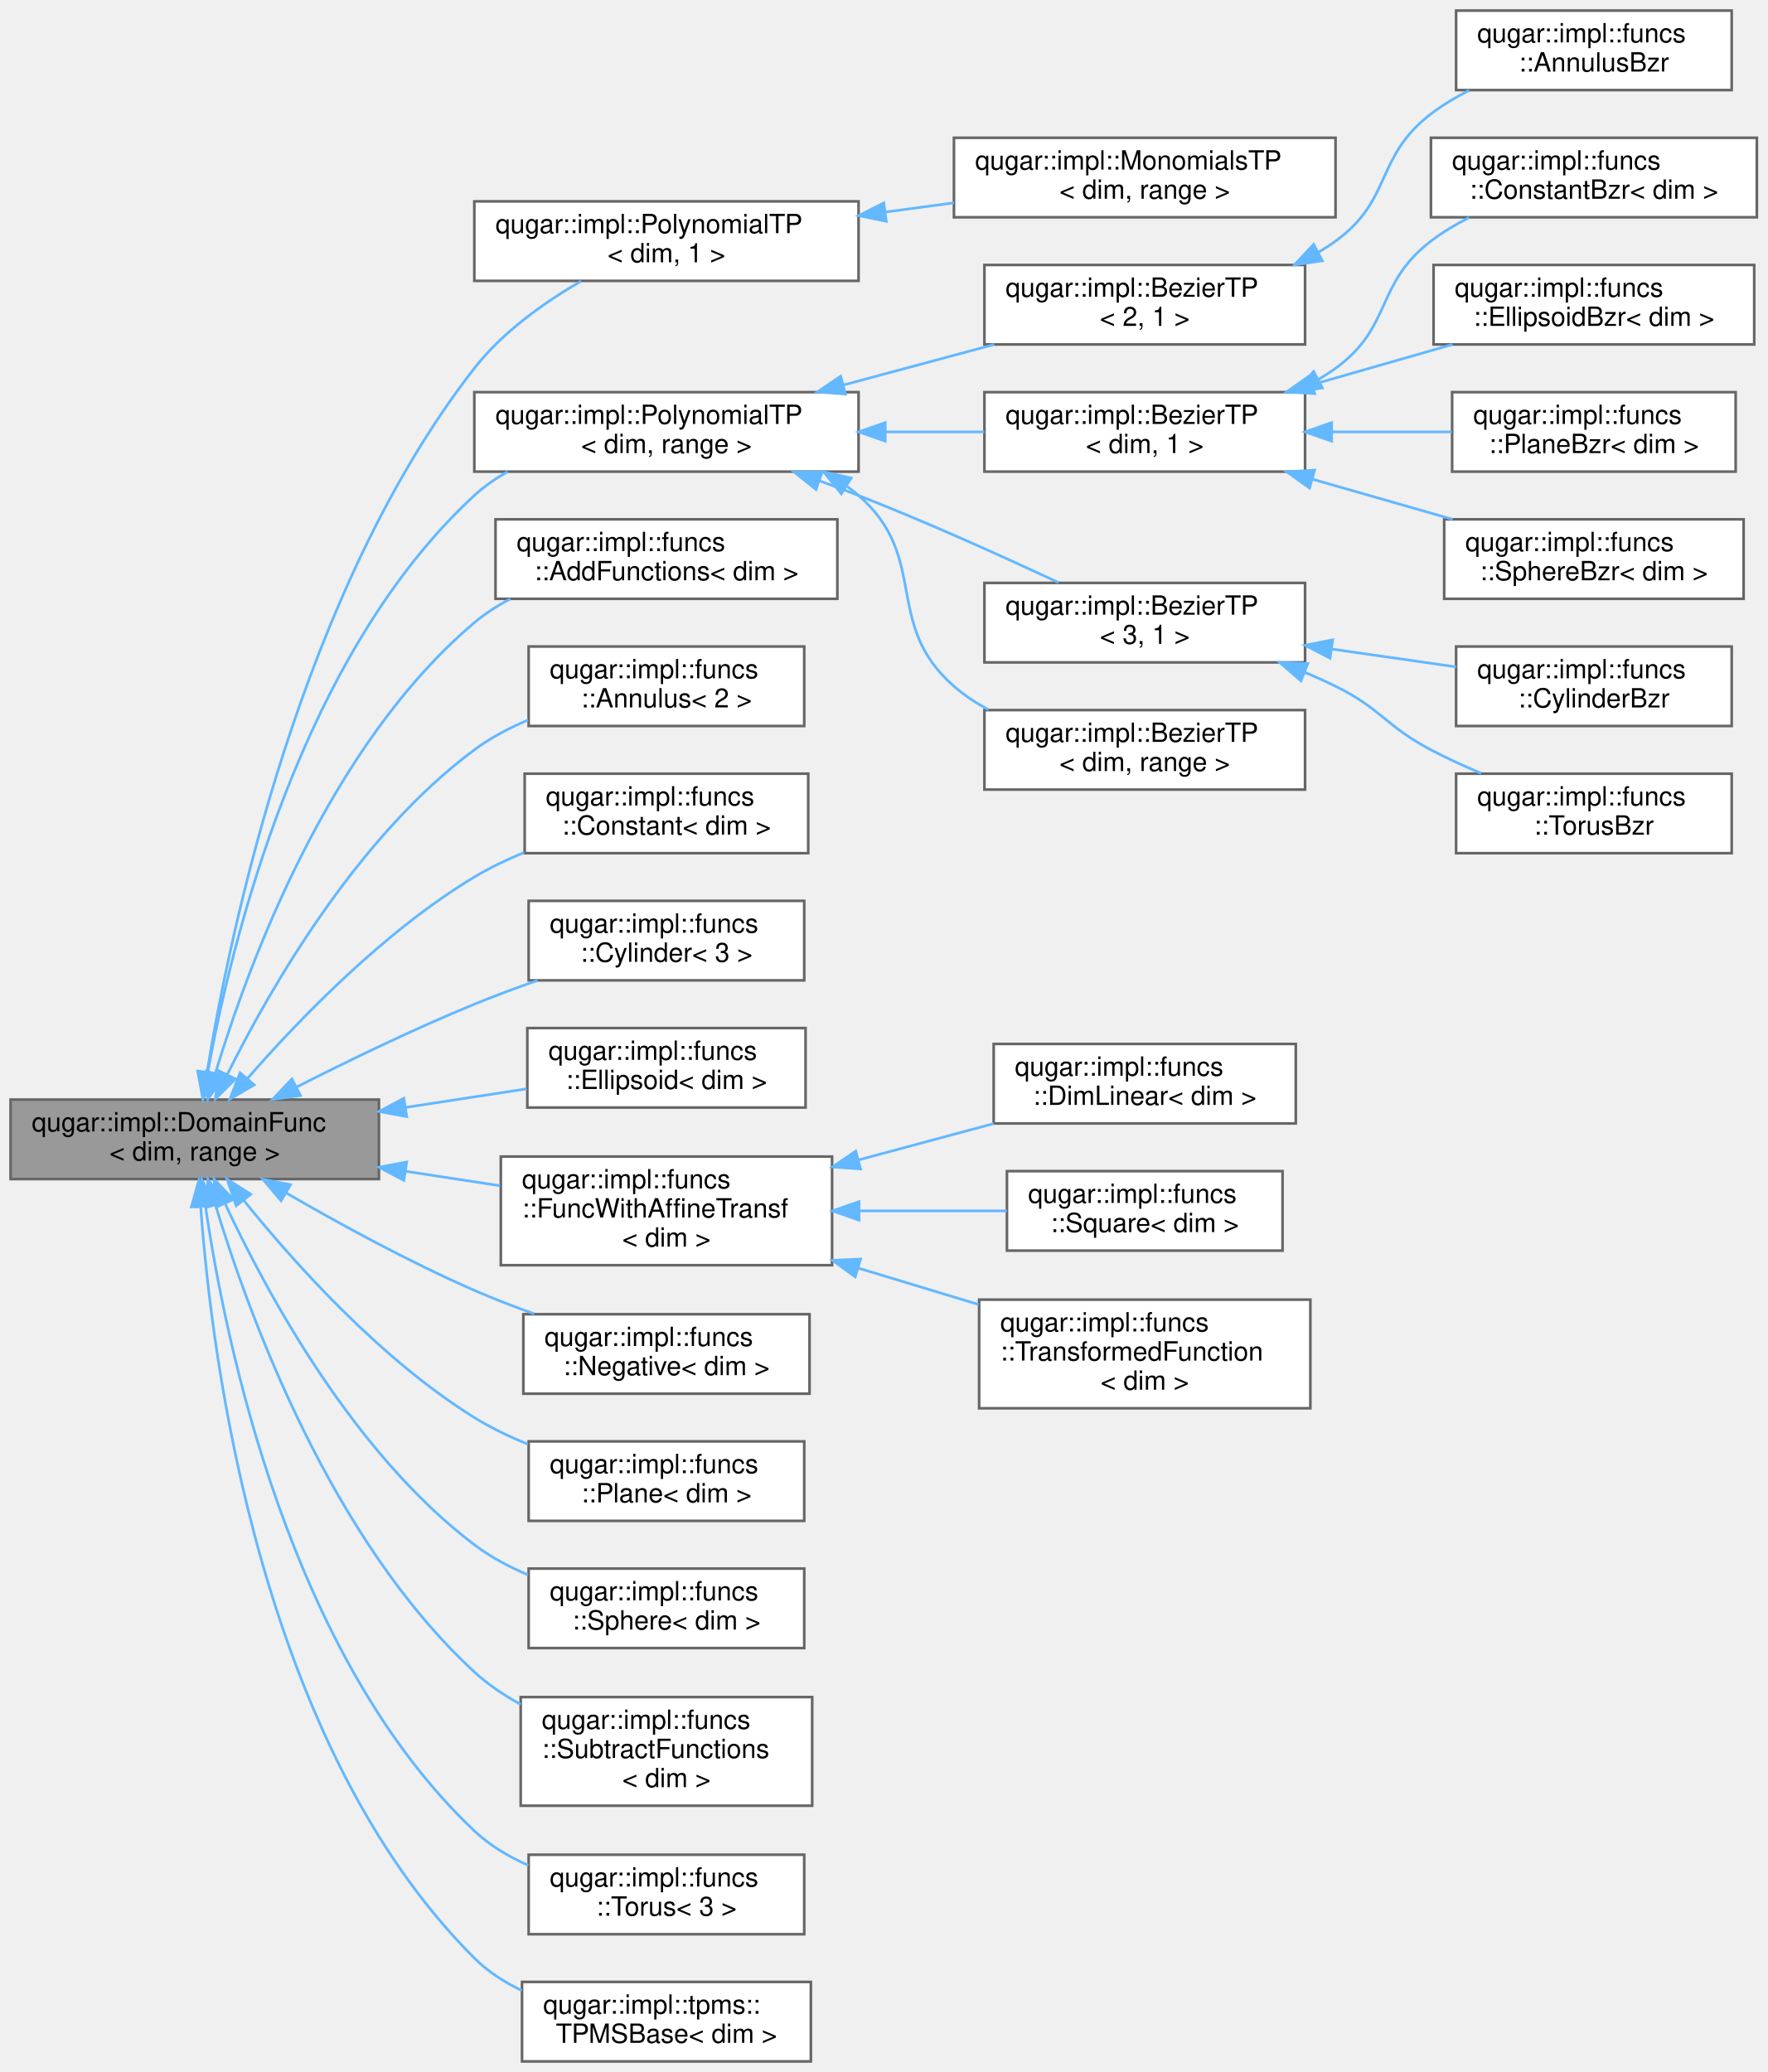
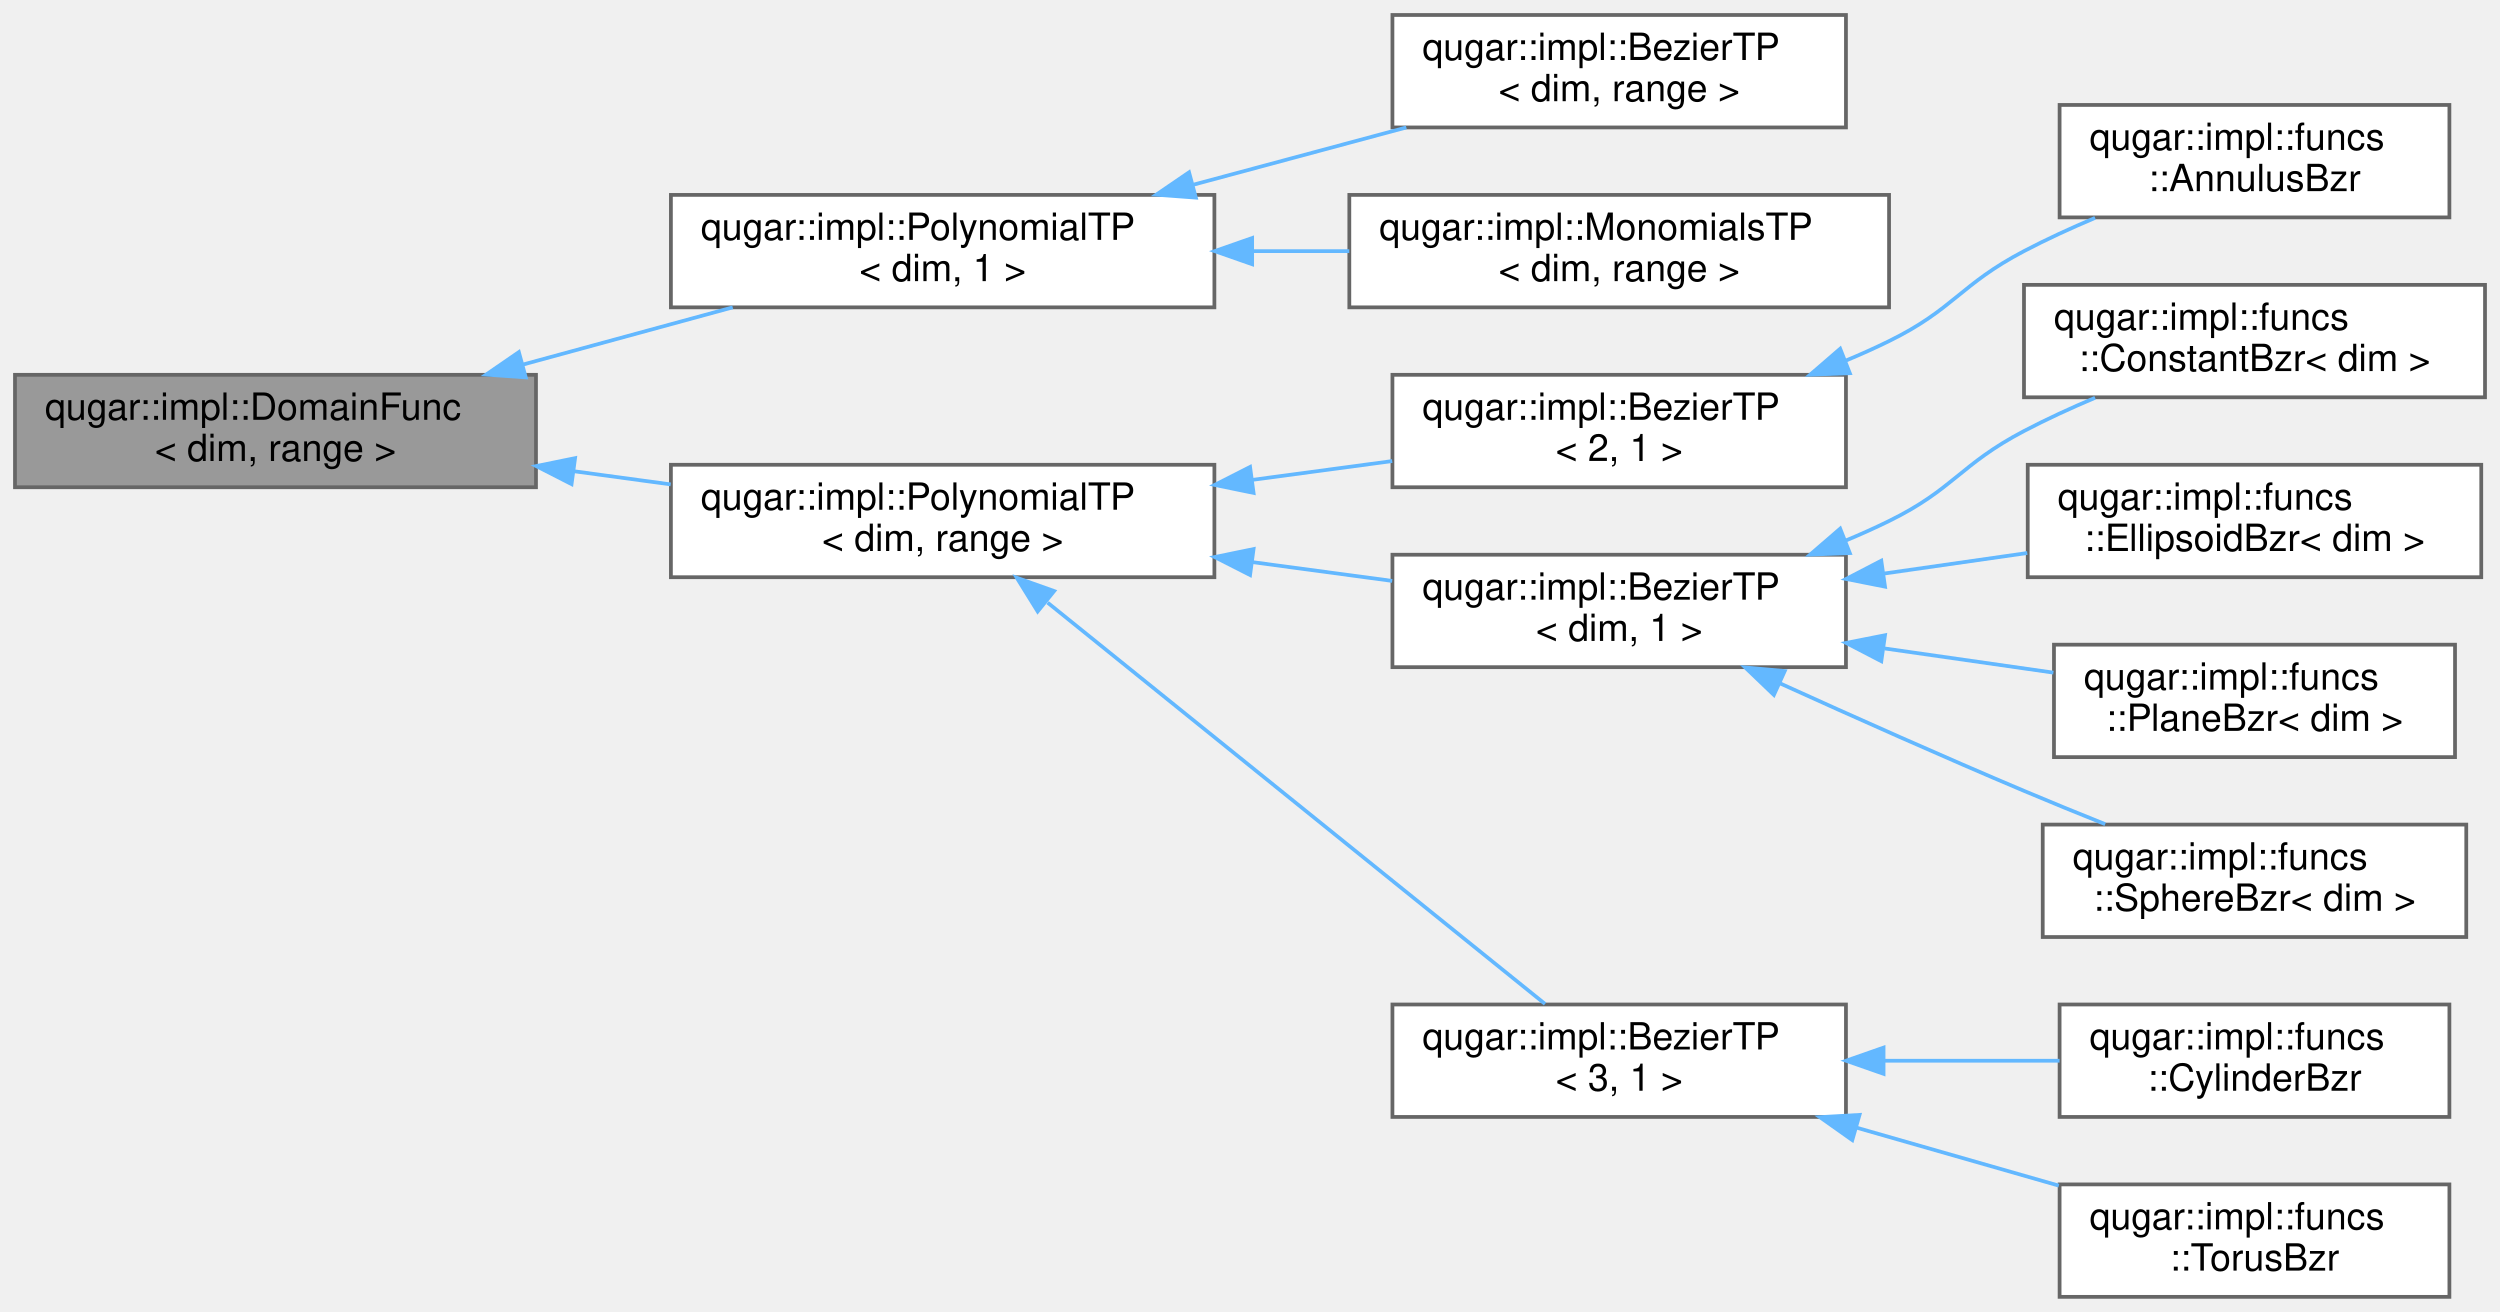
- <svg xmlns="http://www.w3.org/2000/svg" xmlns:xlink="http://www.w3.org/1999/xlink" width="667pt" height="782pt" viewBox="0.00 0.00 667.00 782.00">
-   <g id="graph0" class="graph" transform="scale(1 1) rotate(0) translate(4 778)">
+ <svg xmlns="http://www.w3.org/2000/svg" xmlns:xlink="http://www.w3.org/1999/xlink" width="667pt" height="350pt" viewBox="0.00 0.00 667.00 350.00">
+   <g id="graph0" class="graph" transform="scale(1 1) rotate(0) translate(4 346)">
    <g id="Node000001" class="node">
      <g id="a_Node000001">
        <a xlink:title="Domain functions.">
-           <polygon fill="#999999" stroke="#666666" points="139,-363 0,-363 0,-333 139,-333 139,-363" />
-           <text text-anchor="start" x="8" y="-351" font-family="Helvetica,sans-Serif" font-size="10.00">qugar::impl::DomainFunc</text>
-           <text text-anchor="middle" x="69.5" y="-340" font-family="Helvetica,sans-Serif" font-size="10.00">&lt; dim, range &gt;</text>
+           <polygon fill="#999999" stroke="#666666" points="139,-246 0,-246 0,-216 139,-216 139,-246" />
+           <text text-anchor="start" x="8" y="-234" font-family="Helvetica,sans-Serif" font-size="10.00">qugar::impl::DomainFunc</text>
+           <text text-anchor="middle" x="69.5" y="-223" font-family="Helvetica,sans-Serif" font-size="10.00">&lt; dim, range &gt;</text>
        </a>
      </g>
    </g>
    <g id="Node000002" class="node">
      <g id="a_Node000002">
        <a xlink:href="../../d2/d05/classqugar_1_1impl_1_1PolynomialTP.html" target="_top" xlink:title=" ">
-           <polygon fill="white" stroke="#666666" points="320,-702 175,-702 175,-672 320,-672 320,-702" />
-           <text text-anchor="start" x="183" y="-690" font-family="Helvetica,sans-Serif" font-size="10.00">qugar::impl::PolynomialTP</text>
-           <text text-anchor="middle" x="247.5" y="-679" font-family="Helvetica,sans-Serif" font-size="10.00">&lt; dim, 1 &gt;</text>
+           <polygon fill="white" stroke="#666666" points="320,-294 175,-294 175,-264 320,-264 320,-294" />
+           <text text-anchor="start" x="183" y="-282" font-family="Helvetica,sans-Serif" font-size="10.00">qugar::impl::PolynomialTP</text>
+           <text text-anchor="middle" x="247.5" y="-271" font-family="Helvetica,sans-Serif" font-size="10.00">&lt; dim, 1 &gt;</text>
        </a>
      </g>
    </g>
    <g id="edge1_Node000001_Node000002" class="edge">
      <g id="a_edge1_Node000001_Node000002">
        <a xlink:title=" ">
-           <path fill="none" stroke="#63b8ff" d="M74.12,-373.24C82.91,-427.11 109.7,-555.23 175,-639 185.66,-652.68 201.34,-663.82 215.3,-671.91" />
-           <polygon fill="#63b8ff" stroke="#63b8ff" points="77.55,-372.54 72.55,-363.21 70.63,-373.63 77.55,-372.54" />
+           <path fill="none" stroke="#63b8ff" d="M135.47,-248.72C153.88,-253.74 173.73,-259.15 191.49,-264" />
+           <polygon fill="#63b8ff" stroke="#63b8ff" points="136.27,-245.31 125.7,-246.06 134.43,-252.06 136.27,-245.31" />
+         </a>
+       </g>
+     </g>
+     <g id="Node000005" class="node">
+       <g id="a_Node000005">
+         <a xlink:href="../../d2/d05/classqugar_1_1impl_1_1PolynomialTP.html" target="_top" xlink:title="Base class for tensor-product polynomial functions.">
+           <polygon fill="white" stroke="#666666" points="320,-222 175,-222 175,-192 320,-192 320,-222" />
+           <text text-anchor="start" x="183" y="-210" font-family="Helvetica,sans-Serif" font-size="10.00">qugar::impl::PolynomialTP</text>
+           <text text-anchor="middle" x="247.5" y="-199" font-family="Helvetica,sans-Serif" font-size="10.00">&lt; dim, range &gt;</text>
+         </a>
+       </g>
+     </g>
+     <g id="edge4_Node000001_Node000005" class="edge">
+       <g id="a_edge4_Node000001_Node000005">
+         <a xlink:title=" ">
+           <path fill="none" stroke="#63b8ff" d="M149.08,-220.28C157.69,-219.11 166.42,-217.92 174.94,-216.76" />
+           <polygon fill="#63b8ff" stroke="#63b8ff" points="148.49,-216.83 139.05,-221.65 149.43,-223.77 148.49,-216.83" />
+         </a>
+       </g>
+     </g>
+     <g id="Node000003" class="node">
+       <g id="a_Node000003">
+         <a xlink:href="../../de/dca/classqugar_1_1impl_1_1BezierTP.html" target="_top" xlink:title="dim-dimensional tensor-product Bezier polynomial function.">
+           <polygon fill="white" stroke="#666666" points="488.5,-342 367.5,-342 367.5,-312 488.5,-312 488.5,-342" />
+           <text text-anchor="start" x="375.5" y="-330" font-family="Helvetica,sans-Serif" font-size="10.00">qugar::impl::BezierTP</text>
+           <text text-anchor="middle" x="428" y="-319" font-family="Helvetica,sans-Serif" font-size="10.00">&lt; dim, range &gt;</text>
+         </a>
+       </g>
+     </g>
+     <g id="edge2_Node000002_Node000003" class="edge">
+       <g id="a_edge2_Node000002_Node000003">
+         <a xlink:title=" ">
+           <path fill="none" stroke="#63b8ff" d="M314.39,-296.72C333.06,-301.74 353.2,-307.15 371.21,-312" />
+           <polygon fill="#63b8ff" stroke="#63b8ff" points="315.05,-293.27 304.49,-294.06 313.24,-300.03 315.05,-293.27" />
        </a>
      </g>
    </g>
    <g id="Node000004" class="node">
      <g id="a_Node000004">
-         <a xlink:href="../../d2/d05/classqugar_1_1impl_1_1PolynomialTP.html" target="_top" xlink:title="Base class for tensor-product polynomial functions.">
-           <polygon fill="white" stroke="#666666" points="320,-630 175,-630 175,-600 320,-600 320,-630" />
-           <text text-anchor="start" x="183" y="-618" font-family="Helvetica,sans-Serif" font-size="10.00">qugar::impl::PolynomialTP</text>
-           <text text-anchor="middle" x="247.5" y="-607" font-family="Helvetica,sans-Serif" font-size="10.00">&lt; dim, range &gt;</text>
-         </a>
-       </g>
-     </g>
-     <g id="edge3_Node000001_Node000004" class="edge">
-       <g id="a_edge3_Node000001_Node000004">
-         <a xlink:title=" ">
-           <path fill="none" stroke="#63b8ff" d="M74.41,-373.36C83.29,-422.4 109.52,-530.7 175,-591 178.76,-594.46 183.03,-597.42 187.57,-599.96" />
-           <polygon fill="#63b8ff" stroke="#63b8ff" points="77.82,-372.56 72.68,-363.29 70.92,-373.74 77.82,-372.56" />
-         </a>
-       </g>
-     </g>
-     <g id="Node000016" class="node">
-       <g id="a_Node000016">
-         <a xlink:href="../../d3/deb/classqugar_1_1impl_1_1funcs_1_1AddFunctions.html" target="_top" xlink:title="This function adds two functions together.">
-           <polygon fill="white" stroke="#666666" points="312,-582 183,-582 183,-552 312,-552 312,-582" />
-           <text text-anchor="start" x="191" y="-570" font-family="Helvetica,sans-Serif" font-size="10.00">qugar::impl::funcs</text>
-           <text text-anchor="middle" x="247.5" y="-559" font-family="Helvetica,sans-Serif" font-size="10.00">::AddFunctions&lt; dim &gt;</text>
-         </a>
-       </g>
-     </g>
-     <g id="edge15_Node000001_Node000016" class="edge">
-       <g id="a_edge15_Node000001_Node000016">
-         <a xlink:title=" ">
-           <path fill="none" stroke="#63b8ff" d="M77.27,-372.93C89.74,-414.19 120.2,-496.72 175,-543 179.1,-546.46 183.72,-549.43 188.59,-551.98" />
-           <polygon fill="#63b8ff" stroke="#63b8ff" points="80.58,-371.77 74.42,-363.14 73.86,-373.72 80.58,-371.77" />
-         </a>
-       </g>
-     </g>
-     <g id="Node000017" class="node">
-       <g id="a_Node000017">
-         <a xlink:href="../../da/dd6/classqugar_1_1impl_1_1funcs_1_1Annulus.html" target="_top" xlink:title="2D annulus function. The function is defined by the annulus center and outer and inner radii....">
-           <polygon fill="white" stroke="#666666" points="299.5,-534 195.5,-534 195.5,-504 299.5,-504 299.5,-534" />
-           <text text-anchor="start" x="203.5" y="-522" font-family="Helvetica,sans-Serif" font-size="10.00">qugar::impl::funcs</text>
-           <text text-anchor="middle" x="247.5" y="-511" font-family="Helvetica,sans-Serif" font-size="10.00">::Annulus&lt; 2 &gt;</text>
-         </a>
-       </g>
-     </g>
-     <g id="edge16_Node000001_Node000017" class="edge">
-       <g id="a_edge16_Node000001_Node000017">
-         <a xlink:title=" ">
-           <path fill="none" stroke="#63b8ff" d="M81.82,-372.58C98.02,-405.12 130.79,-462.2 175,-495 181.1,-499.53 188.1,-503.23 195.29,-506.26" />
-           <polygon fill="#63b8ff" stroke="#63b8ff" points="84.85,-370.79 77.33,-363.32 78.55,-373.85 84.85,-370.79" />
-         </a>
-       </g>
-     </g>
-     <g id="Node000018" class="node">
-       <g id="a_Node000018">
-         <a xlink:href="../../d7/d02/classqugar_1_1impl_1_1funcs_1_1Constant.html" target="_top" xlink:title="Dimension independent constant function.">
-           <polygon fill="white" stroke="#666666" points="301,-486 194,-486 194,-456 301,-456 301,-486" />
-           <text text-anchor="start" x="202" y="-474" font-family="Helvetica,sans-Serif" font-size="10.00">qugar::impl::funcs</text>
-           <text text-anchor="middle" x="247.5" y="-463" font-family="Helvetica,sans-Serif" font-size="10.00">::Constant&lt; dim &gt;</text>
-         </a>
-       </g>
-     </g>
-     <g id="edge17_Node000001_Node000018" class="edge">
-       <g id="a_edge17_Node000001_Node000018">
-         <a xlink:title=" ">
-           <path fill="none" stroke="#63b8ff" d="M89.32,-370.88C108.71,-393.12 140.85,-426.48 175,-447 180.84,-450.51 187.25,-453.58 193.77,-456.25" />
-           <polygon fill="#63b8ff" stroke="#63b8ff" points="91.93,-368.55 82.77,-363.23 86.61,-373.1 91.93,-368.55" />
-         </a>
-       </g>
-     </g>
-     <g id="Node000019" class="node">
-       <g id="a_Node000019">
-         <a xlink:href="../../d6/dcd/classqugar_1_1impl_1_1funcs_1_1Cylinder.html" target="_top" xlink:title="Infinite cylinder.">
-           <polygon fill="white" stroke="#666666" points="299.5,-438 195.5,-438 195.5,-408 299.5,-408 299.5,-438" />
-           <text text-anchor="start" x="203.5" y="-426" font-family="Helvetica,sans-Serif" font-size="10.00">qugar::impl::funcs</text>
-           <text text-anchor="middle" x="247.5" y="-415" font-family="Helvetica,sans-Serif" font-size="10.00">::Cylinder&lt; 3 &gt;</text>
-         </a>
-       </g>
-     </g>
-     <g id="edge18_Node000001_Node000019" class="edge">
-       <g id="a_edge18_Node000001_Node000019">
-         <a xlink:title=" ">
-           <path fill="none" stroke="#63b8ff" d="M107.82,-367.68C127.52,-377.69 152.26,-389.68 175,-399 182.63,-402.13 190.84,-405.17 198.87,-407.98" />
-           <polygon fill="#63b8ff" stroke="#63b8ff" points="109.37,-364.54 98.87,-363.09 106.17,-370.77 109.37,-364.54" />
-         </a>
-       </g>
-     </g>
-     <g id="Node000020" class="node">
-       <g id="a_Node000020">
-         <a xlink:href="../../d7/d1f/classqugar_1_1impl_1_1funcs_1_1Ellipsoid.html" target="_top" xlink:title="Dimension independent ellipsoidal function. The function is defined by the ellipsoid's semi-axes and ...">
-           <polygon fill="white" stroke="#666666" points="300,-390 195,-390 195,-360 300,-360 300,-390" />
-           <text text-anchor="start" x="203" y="-378" font-family="Helvetica,sans-Serif" font-size="10.00">qugar::impl::funcs</text>
-           <text text-anchor="middle" x="247.5" y="-367" font-family="Helvetica,sans-Serif" font-size="10.00">::Ellipsoid&lt; dim &gt;</text>
-         </a>
-       </g>
-     </g>
-     <g id="edge19_Node000001_Node000020" class="edge">
-       <g id="a_edge19_Node000001_Node000020">
-         <a xlink:title=" ">
-           <path fill="none" stroke="#63b8ff" d="M149.14,-360.06C164.6,-362.44 180.46,-364.87 194.76,-367.06" />
-           <polygon fill="#63b8ff" stroke="#63b8ff" points="149.47,-356.57 139.05,-358.52 148.4,-363.49 149.47,-356.57" />
-         </a>
-       </g>
-     </g>
-     <g id="Node000021" class="node">
-       <g id="a_Node000021">
-         <a xlink:href="../../d0/de9/classqugar_1_1impl_1_1funcs_1_1FuncWithAffineTransf.html" target="_top" xlink:title="Function containing an affine transformation.">
-           <polygon fill="white" stroke="#666666" points="310,-341.5 185,-341.5 185,-300.5 310,-300.5 310,-341.5" />
-           <text text-anchor="start" x="193" y="-329.5" font-family="Helvetica,sans-Serif" font-size="10.00">qugar::impl::funcs</text>
-           <text text-anchor="start" x="193" y="-318.5" font-family="Helvetica,sans-Serif" font-size="10.00">::FuncWithAffineTransf</text>
-           <text text-anchor="middle" x="247.5" y="-307.5" font-family="Helvetica,sans-Serif" font-size="10.00">&lt; dim &gt;</text>
-         </a>
-       </g>
-     </g>
-     <g id="edge20_Node000001_Node000021" class="edge">
-       <g id="a_edge20_Node000001_Node000021">
-         <a xlink:title=" ">
-           <path fill="none" stroke="#63b8ff" d="M149.03,-335.95C160.99,-334.12 173.2,-332.25 184.74,-330.48" />
-           <polygon fill="#63b8ff" stroke="#63b8ff" points="148.4,-332.51 139.05,-337.48 149.47,-339.43 148.4,-332.51" />
-         </a>
-       </g>
-     </g>
-     <g id="Node000025" class="node">
-       <g id="a_Node000025">
-         <a xlink:href="../../d2/d90/classqugar_1_1impl_1_1funcs_1_1Negative.html" target="_top" xlink:title="This function computes the negative of a given function.">
-           <polygon fill="white" stroke="#666666" points="301.5,-282 193.5,-282 193.5,-252 301.5,-252 301.5,-282" />
-           <text text-anchor="start" x="201.5" y="-270" font-family="Helvetica,sans-Serif" font-size="10.00">qugar::impl::funcs</text>
-           <text text-anchor="middle" x="247.5" y="-259" font-family="Helvetica,sans-Serif" font-size="10.00">::Negative&lt; dim &gt;</text>
-         </a>
-       </g>
-     </g>
-     <g id="edge24_Node000001_Node000025" class="edge">
-       <g id="a_edge24_Node000001_Node000025">
-         <a xlink:title=" ">
-           <path fill="none" stroke="#63b8ff" d="M104,-327.77C124.14,-316.1 150.53,-301.68 175,-291 182.2,-287.86 189.95,-284.87 197.6,-282.14" />
-           <polygon fill="#63b8ff" stroke="#63b8ff" points="102.08,-324.83 95.22,-332.91 105.62,-330.88 102.08,-324.83" />
-         </a>
-       </g>
-     </g>
-     <g id="Node000026" class="node">
-       <g id="a_Node000026">
-         <a xlink:href="../../d2/d3b/classqugar_1_1impl_1_1funcs_1_1Plane.html" target="_top" xlink:title="Plane function.">
-           <polygon fill="white" stroke="#666666" points="299.5,-234 195.5,-234 195.5,-204 299.5,-204 299.5,-234" />
-           <text text-anchor="start" x="203.5" y="-222" font-family="Helvetica,sans-Serif" font-size="10.00">qugar::impl::funcs</text>
-           <text text-anchor="middle" x="247.5" y="-211" font-family="Helvetica,sans-Serif" font-size="10.00">::Plane&lt; dim &gt;</text>
-         </a>
-       </g>
-     </g>
-     <g id="edge25_Node000001_Node000026" class="edge">
-       <g id="a_edge25_Node000001_Node000026">
-         <a xlink:title=" ">
-           <path fill="none" stroke="#63b8ff" d="M88.07,-324.86C107.12,-301.23 139.59,-265 175,-243 181.23,-239.13 188.15,-235.81 195.17,-232.97" />
-           <polygon fill="#63b8ff" stroke="#63b8ff" points="85.14,-322.93 81.68,-332.94 90.63,-327.27 85.14,-322.93" />
-         </a>
-       </g>
-     </g>
-     <g id="Node000027" class="node">
-       <g id="a_Node000027">
-         <a xlink:href="../../d1/def/classqugar_1_1impl_1_1funcs_1_1Sphere.html" target="_top" xlink:title="Dimension independent spherical function. The function is defined by its center and radius....">
-           <polygon fill="white" stroke="#666666" points="299.5,-186 195.5,-186 195.5,-156 299.5,-156 299.5,-186" />
-           <text text-anchor="start" x="203.5" y="-174" font-family="Helvetica,sans-Serif" font-size="10.00">qugar::impl::funcs</text>
-           <text text-anchor="middle" x="247.5" y="-163" font-family="Helvetica,sans-Serif" font-size="10.00">::Sphere&lt; dim &gt;</text>
-         </a>
-       </g>
-     </g>
-     <g id="edge26_Node000001_Node000027" class="edge">
-       <g id="a_edge26_Node000001_Node000027">
-         <a xlink:title=" ">
-           <path fill="none" stroke="#63b8ff" d="M81.07,-323.45C96.79,-289.77 129.44,-229.47 175,-195 181.06,-190.42 188.04,-186.68 195.22,-183.64" />
-           <polygon fill="#63b8ff" stroke="#63b8ff" points="77.69,-322.44 76.74,-332.99 84.06,-325.33 77.69,-322.44" />
-         </a>
-       </g>
-     </g>
-     <g id="Node000028" class="node">
-       <g id="a_Node000028">
-         <a xlink:href="../../dc/dde/classqugar_1_1impl_1_1funcs_1_1SubtractFunctions.html" target="_top" xlink:title="This function subtracts two functions.">
-           <polygon fill="white" stroke="#666666" points="302.5,-137.5 192.5,-137.5 192.5,-96.5 302.5,-96.5 302.5,-137.5" />
-           <text text-anchor="start" x="200.5" y="-125.5" font-family="Helvetica,sans-Serif" font-size="10.00">qugar::impl::funcs</text>
-           <text text-anchor="start" x="200.5" y="-114.5" font-family="Helvetica,sans-Serif" font-size="10.00">::SubtractFunctions</text>
-           <text text-anchor="middle" x="247.5" y="-103.5" font-family="Helvetica,sans-Serif" font-size="10.00">&lt; dim &gt;</text>
-         </a>
-       </g>
-     </g>
-     <g id="edge27_Node000001_Node000028" class="edge">
-       <g id="a_edge27_Node000001_Node000028">
-         <a xlink:title=" ">
-           <path fill="none" stroke="#63b8ff" d="M77.27,-323.33C89.88,-281.65 120.73,-196.99 175,-147 180.15,-142.26 186.16,-138.2 192.46,-134.76" />
-           <polygon fill="#63b8ff" stroke="#63b8ff" points="73.9,-322.37 74.45,-332.95 80.62,-324.33 73.9,-322.37" />
-         </a>
-       </g>
-     </g>
-     <g id="Node000029" class="node">
-       <g id="a_Node000029">
-         <a xlink:href="../../db/d99/classqugar_1_1impl_1_1funcs_1_1Torus.html" target="_top" xlink:title="3D torus function. The function is defined by the torus center, axis, and major and inner radii....">
-           <polygon fill="white" stroke="#666666" points="299.5,-78 195.5,-78 195.5,-48 299.5,-48 299.5,-78" />
-           <text text-anchor="start" x="203.5" y="-66" font-family="Helvetica,sans-Serif" font-size="10.00">qugar::impl::funcs</text>
-           <text text-anchor="middle" x="247.5" y="-55" font-family="Helvetica,sans-Serif" font-size="10.00">::Torus&lt; 3 &gt;</text>
-         </a>
-       </g>
-     </g>
-     <g id="edge28_Node000001_Node000029" class="edge">
-       <g id="a_edge28_Node000001_Node000029">
-         <a xlink:title=" ">
-           <path fill="none" stroke="#63b8ff" d="M73.51,-322.95C81.02,-271.42 105.27,-152.87 175,-87 180.81,-81.52 187.91,-77.28 195.35,-74.01" />
-           <polygon fill="#63b8ff" stroke="#63b8ff" points="70.04,-322.5 72.15,-332.88 76.97,-323.45 70.04,-322.5" />
-         </a>
-       </g>
-     </g>
-     <g id="Node000030" class="node">
-       <g id="a_Node000030">
-         <a xlink:href="../../dc/df7/classqugar_1_1impl_1_1tpms_1_1TPMSBase.html" target="_top" xlink:title=" ">
-           <polygon fill="white" stroke="#666666" points="302,-30 193,-30 193,0 302,0 302,-30" />
-           <text text-anchor="start" x="201" y="-18" font-family="Helvetica,sans-Serif" font-size="10.00">qugar::impl::tpms::</text>
-           <text text-anchor="middle" x="247.5" y="-7" font-family="Helvetica,sans-Serif" font-size="10.00">TPMSBase&lt; dim &gt;</text>
-         </a>
-       </g>
-     </g>
-     <g id="edge29_Node000001_Node000030" class="edge">
-       <g id="a_edge29_Node000001_Node000030">
-         <a xlink:title=" ">
-           <path fill="none" stroke="#63b8ff" d="M71.74,-322.51C75.95,-264.1 94.4,-119.41 175,-39 180.1,-33.91 186.31,-29.9 192.91,-26.75" />
-           <polygon fill="#63b8ff" stroke="#63b8ff" points="68.23,-322.49 71.09,-332.69 75.22,-322.93 68.23,-322.49" />
-         </a>
-       </g>
-     </g>
-     <g id="Node000003" class="node">
-       <g id="a_Node000003">
        <a xlink:href="../../d2/d87/classqugar_1_1impl_1_1MonomialsTP.html" target="_top" xlink:title="dim-dimensional tensor-product monomials function.">
-           <polygon fill="white" stroke="#666666" points="500,-726 356,-726 356,-696 500,-696 500,-726" />
-           <text text-anchor="start" x="364" y="-714" font-family="Helvetica,sans-Serif" font-size="10.00">qugar::impl::MonomialsTP</text>
-           <text text-anchor="middle" x="428" y="-703" font-family="Helvetica,sans-Serif" font-size="10.00">&lt; dim, range &gt;</text>
-         </a>
-       </g>
-     </g>
-     <g id="edge2_Node000002_Node000003" class="edge">
-       <g id="a_edge2_Node000002_Node000003">
-         <a xlink:title=" ">
-           <path fill="none" stroke="#63b8ff" d="M330.14,-697.98C338.77,-699.14 347.5,-700.31 355.99,-701.45" />
-           <polygon fill="#63b8ff" stroke="#63b8ff" points="330.45,-694.49 320.07,-696.62 329.52,-701.42 330.45,-694.49" />
-         </a>
-       </g>
-     </g>
-     <g id="Node000005" class="node">
-       <g id="a_Node000005">
+           <polygon fill="white" stroke="#666666" points="500,-294 356,-294 356,-264 500,-264 500,-294" />
+           <text text-anchor="start" x="364" y="-282" font-family="Helvetica,sans-Serif" font-size="10.00">qugar::impl::MonomialsTP</text>
+           <text text-anchor="middle" x="428" y="-271" font-family="Helvetica,sans-Serif" font-size="10.00">&lt; dim, range &gt;</text>
+         </a>
+       </g>
+     </g>
+     <g id="edge3_Node000002_Node000004" class="edge">
+       <g id="a_edge3_Node000002_Node000004">
+         <a xlink:title=" ">
+           <path fill="none" stroke="#63b8ff" d="M330.14,-279C338.77,-279 347.5,-279 355.99,-279" />
+           <polygon fill="#63b8ff" stroke="#63b8ff" points="330.07,-275.5 320.07,-279 330.07,-282.5 330.07,-275.5" />
+         </a>
+       </g>
+     </g>
+     <g id="Node000006" class="node">
+       <g id="a_Node000006">
        <a xlink:href="../../de/dca/classqugar_1_1impl_1_1BezierTP.html" target="_top" xlink:title=" ">
-           <polygon fill="white" stroke="#666666" points="488.5,-678 367.5,-678 367.5,-648 488.5,-648 488.5,-678" />
-           <text text-anchor="start" x="375.5" y="-666" font-family="Helvetica,sans-Serif" font-size="10.00">qugar::impl::BezierTP</text>
-           <text text-anchor="middle" x="428" y="-655" font-family="Helvetica,sans-Serif" font-size="10.00">&lt; 2, 1 &gt;</text>
-         </a>
-       </g>
-     </g>
-     <g id="edge4_Node000004_Node000005" class="edge">
-       <g id="a_edge4_Node000004_Node000005">
-         <a xlink:title=" ">
-           <path fill="none" stroke="#63b8ff" d="M314.39,-632.72C333.06,-637.74 353.2,-643.15 371.21,-648" />
-           <polygon fill="#63b8ff" stroke="#63b8ff" points="315.05,-629.27 304.49,-630.06 313.24,-636.03 315.05,-629.27" />
+           <polygon fill="white" stroke="#666666" points="488.5,-246 367.5,-246 367.5,-216 488.5,-216 488.5,-246" />
+           <text text-anchor="start" x="375.5" y="-234" font-family="Helvetica,sans-Serif" font-size="10.00">qugar::impl::BezierTP</text>
+           <text text-anchor="middle" x="428" y="-223" font-family="Helvetica,sans-Serif" font-size="10.00">&lt; 2, 1 &gt;</text>
+         </a>
+       </g>
+     </g>
+     <g id="edge5_Node000005_Node000006" class="edge">
+       <g id="a_edge5_Node000005_Node000006">
+         <a xlink:title=" ">
+           <path fill="none" stroke="#63b8ff" d="M330.1,-217.97C342.68,-219.66 355.46,-221.38 367.44,-222.99" />
+           <polygon fill="#63b8ff" stroke="#63b8ff" points="330.45,-214.49 320.07,-216.62 329.52,-221.42 330.45,-214.49" />
+         </a>
+       </g>
+     </g>
+     <g id="Node000008" class="node">
+       <g id="a_Node000008">
+         <a xlink:href="../../de/dca/classqugar_1_1impl_1_1BezierTP.html" target="_top" xlink:title=" ">
+           <polygon fill="white" stroke="#666666" points="488.5,-198 367.5,-198 367.5,-168 488.5,-168 488.5,-198" />
+           <text text-anchor="start" x="375.5" y="-186" font-family="Helvetica,sans-Serif" font-size="10.00">qugar::impl::BezierTP</text>
+           <text text-anchor="middle" x="428" y="-175" font-family="Helvetica,sans-Serif" font-size="10.00">&lt; dim, 1 &gt;</text>
+         </a>
+       </g>
+     </g>
+     <g id="edge7_Node000005_Node000008" class="edge">
+       <g id="a_edge7_Node000005_Node000008">
+         <a xlink:title=" ">
+           <path fill="none" stroke="#63b8ff" d="M330.1,-196.03C342.68,-194.34 355.46,-192.62 367.44,-191.01" />
+           <polygon fill="#63b8ff" stroke="#63b8ff" points="329.52,-192.58 320.07,-197.38 330.45,-199.51 329.52,-192.58" />
+         </a>
+       </g>
+     </g>
+     <g id="Node000013" class="node">
+       <g id="a_Node000013">
+         <a xlink:href="../../de/dca/classqugar_1_1impl_1_1BezierTP.html" target="_top" xlink:title=" ">
+           <polygon fill="white" stroke="#666666" points="488.5,-78 367.5,-78 367.5,-48 488.5,-48 488.5,-78" />
+           <text text-anchor="start" x="375.5" y="-66" font-family="Helvetica,sans-Serif" font-size="10.00">qugar::impl::BezierTP</text>
+           <text text-anchor="middle" x="428" y="-55" font-family="Helvetica,sans-Serif" font-size="10.00">&lt; 3, 1 &gt;</text>
+         </a>
+       </g>
+     </g>
+     <g id="edge12_Node000005_Node000013" class="edge">
+       <g id="a_edge12_Node000005_Node000013">
+         <a xlink:title=" ">
+           <path fill="none" stroke="#63b8ff" d="M275.5,-185.22C312.08,-155.71 376.47,-103.76 408.22,-78.15" />
+           <polygon fill="#63b8ff" stroke="#63b8ff" points="272.85,-182.86 267.27,-191.86 277.25,-188.31 272.85,-182.86" />
        </a>
      </g>
    </g>
    <g id="Node000007" class="node">
      <g id="a_Node000007">
-         <a xlink:href="../../de/dca/classqugar_1_1impl_1_1BezierTP.html" target="_top" xlink:title=" ">
-           <polygon fill="white" stroke="#666666" points="488.5,-630 367.5,-630 367.5,-600 488.5,-600 488.5,-630" />
-           <text text-anchor="start" x="375.5" y="-618" font-family="Helvetica,sans-Serif" font-size="10.00">qugar::impl::BezierTP</text>
-           <text text-anchor="middle" x="428" y="-607" font-family="Helvetica,sans-Serif" font-size="10.00">&lt; dim, 1 &gt;</text>
-         </a>
-       </g>
-     </g>
-     <g id="edge6_Node000004_Node000007" class="edge">
-       <g id="a_edge6_Node000004_Node000007">
-         <a xlink:title=" ">
-           <path fill="none" stroke="#63b8ff" d="M330.1,-615C342.68,-615 355.46,-615 367.44,-615" />
-           <polygon fill="#63b8ff" stroke="#63b8ff" points="330.07,-611.5 320.07,-615 330.07,-618.5 330.07,-611.5" />
+         <a xlink:href="../../dc/d68/classqugar_1_1impl_1_1funcs_1_1AnnulusBzr.html" target="_top" xlink:title="2D annulus function. The function is defined by the annulus center and outer and inner radii....">
+           <polygon fill="white" stroke="#666666" points="649.5,-318 545.5,-318 545.5,-288 649.5,-288 649.5,-318" />
+           <text text-anchor="start" x="553.5" y="-306" font-family="Helvetica,sans-Serif" font-size="10.00">qugar::impl::funcs</text>
+           <text text-anchor="middle" x="597.5" y="-295" font-family="Helvetica,sans-Serif" font-size="10.00">::AnnulusBzr</text>
+         </a>
+       </g>
+     </g>
+     <g id="edge6_Node000006_Node000007" class="edge">
+       <g id="a_edge6_Node000006_Node000007">
+         <a xlink:title=" ">
+           <path fill="none" stroke="#63b8ff" d="M488.34,-249.74C492.34,-251.4 496.26,-253.16 500,-255 517.26,-263.48 518.97,-270.07 536,-279 542,-282.15 548.52,-285.14 554.97,-287.87" />
+           <polygon fill="#63b8ff" stroke="#63b8ff" points="489.53,-246.44 478.94,-246.03 486.96,-252.96 489.53,-246.44" />
+         </a>
+       </g>
+     </g>
+     <g id="Node000009" class="node">
+       <g id="a_Node000009">
+         <a xlink:href="../../dd/da4/classqugar_1_1impl_1_1funcs_1_1ConstantBzr.html" target="_top" xlink:title="Dimension independent constant function.">
+           <polygon fill="white" stroke="#666666" points="659,-270 536,-270 536,-240 659,-240 659,-270" />
+           <text text-anchor="start" x="544" y="-258" font-family="Helvetica,sans-Serif" font-size="10.00">qugar::impl::funcs</text>
+           <text text-anchor="middle" x="597.5" y="-247" font-family="Helvetica,sans-Serif" font-size="10.00">::ConstantBzr&lt; dim &gt;</text>
+         </a>
+       </g>
+     </g>
+     <g id="edge8_Node000008_Node000009" class="edge">
+       <g id="a_edge8_Node000008_Node000009">
+         <a xlink:title=" ">
+           <path fill="none" stroke="#63b8ff" d="M488.34,-201.74C492.34,-203.4 496.26,-205.16 500,-207 517.26,-215.48 518.97,-222.07 536,-231 542,-234.15 548.52,-237.14 554.97,-239.87" />
+           <polygon fill="#63b8ff" stroke="#63b8ff" points="489.53,-198.44 478.94,-198.03 486.96,-204.96 489.53,-198.44" />
+         </a>
+       </g>
+     </g>
+     <g id="Node000010" class="node">
+       <g id="a_Node000010">
+         <a xlink:href="../../d6/d06/classqugar_1_1impl_1_1funcs_1_1EllipsoidBzr.html" target="_top" xlink:title="Dimension independent ellipsoidal function. The function is defined by the ellipsoid's semi-axes and ...">
+           <polygon fill="white" stroke="#666666" points="658,-222 537,-222 537,-192 658,-192 658,-222" />
+           <text text-anchor="start" x="545" y="-210" font-family="Helvetica,sans-Serif" font-size="10.00">qugar::impl::funcs</text>
+           <text text-anchor="middle" x="597.5" y="-199" font-family="Helvetica,sans-Serif" font-size="10.00">::EllipsoidBzr&lt; dim &gt;</text>
+         </a>
+       </g>
+     </g>
+     <g id="edge9_Node000008_Node000010" class="edge">
+       <g id="a_edge9_Node000008_Node000010">
+         <a xlink:title=" ">
+           <path fill="none" stroke="#63b8ff" d="M498.61,-192.97C511.32,-194.8 524.49,-196.68 536.88,-198.46" />
+           <polygon fill="#63b8ff" stroke="#63b8ff" points="498.92,-189.48 488.53,-191.53 497.93,-196.41 498.92,-189.48" />
+         </a>
+       </g>
+     </g>
+     <g id="Node000011" class="node">
+       <g id="a_Node000011">
+         <a xlink:href="../../dd/d35/classqugar_1_1impl_1_1funcs_1_1PlaneBzr.html" target="_top" xlink:title="Plane function.">
+           <polygon fill="white" stroke="#666666" points="651,-174 544,-174 544,-144 651,-144 651,-174" />
+           <text text-anchor="start" x="552" y="-162" font-family="Helvetica,sans-Serif" font-size="10.00">qugar::impl::funcs</text>
+           <text text-anchor="middle" x="597.5" y="-151" font-family="Helvetica,sans-Serif" font-size="10.00">::PlaneBzr&lt; dim &gt;</text>
+         </a>
+       </g>
+     </g>
+     <g id="edge10_Node000008_Node000011" class="edge">
+       <g id="a_edge10_Node000008_Node000011">
+         <a xlink:title=" ">
+           <path fill="none" stroke="#63b8ff" d="M498.83,-172.99C513.89,-170.84 529.57,-168.59 543.85,-166.54" />
+           <polygon fill="#63b8ff" stroke="#63b8ff" points="497.93,-169.59 488.53,-174.47 498.92,-176.52 497.93,-169.59" />
        </a>
      </g>
    </g>
    <g id="Node000012" class="node">
      <g id="a_Node000012">
-         <a xlink:href="../../de/dca/classqugar_1_1impl_1_1BezierTP.html" target="_top" xlink:title=" ">
-           <polygon fill="white" stroke="#666666" points="488.5,-558 367.5,-558 367.5,-528 488.5,-528 488.5,-558" />
-           <text text-anchor="start" x="375.5" y="-546" font-family="Helvetica,sans-Serif" font-size="10.00">qugar::impl::BezierTP</text>
-           <text text-anchor="middle" x="428" y="-535" font-family="Helvetica,sans-Serif" font-size="10.00">&lt; 3, 1 &gt;</text>
-         </a>
-       </g>
-     </g>
-     <g id="edge11_Node000004_Node000012" class="edge">
-       <g id="a_edge11_Node000004_Node000012">
-         <a xlink:title=" ">
-           <path fill="none" stroke="#63b8ff" d="M305.28,-596.51C310.28,-594.71 315.24,-592.86 320,-591 345.79,-580.92 374.37,-568 395.51,-558.11" />
-           <polygon fill="#63b8ff" stroke="#63b8ff" points="303.93,-593.27 295.66,-599.9 306.25,-599.88 303.93,-593.27" />
+         <a xlink:href="../../d1/dfc/classqugar_1_1impl_1_1funcs_1_1SphereBzr.html" target="_top" xlink:title="Dimension independent spherical function. The function is defined by its center and radius....">
+           <polygon fill="white" stroke="#666666" points="654,-126 541,-126 541,-96 654,-96 654,-126" />
+           <text text-anchor="start" x="549" y="-114" font-family="Helvetica,sans-Serif" font-size="10.00">qugar::impl::funcs</text>
+           <text text-anchor="middle" x="597.5" y="-103" font-family="Helvetica,sans-Serif" font-size="10.00">::SphereBzr&lt; dim &gt;</text>
+         </a>
+       </g>
+     </g>
+     <g id="edge11_Node000008_Node000012" class="edge">
+       <g id="a_edge11_Node000008_Node000012">
+         <a xlink:title=" ">
+           <path fill="none" stroke="#63b8ff" d="M470.91,-163.68C490.58,-154.75 514.4,-144.12 536,-135 542.97,-132.05 550.44,-129.01 557.67,-126.11" />
+           <polygon fill="#63b8ff" stroke="#63b8ff" points="469.27,-160.59 461.62,-167.92 472.17,-166.96 469.27,-160.59" />
+         </a>
+       </g>
+     </g>
+     <g id="Node000014" class="node">
+       <g id="a_Node000014">
+         <a xlink:href="../../dc/de2/classqugar_1_1impl_1_1funcs_1_1CylinderBzr.html" target="_top" xlink:title="Infinite cylinder.">
+           <polygon fill="white" stroke="#666666" points="649.5,-78 545.5,-78 545.5,-48 649.5,-48 649.5,-78" />
+           <text text-anchor="start" x="553.5" y="-66" font-family="Helvetica,sans-Serif" font-size="10.00">qugar::impl::funcs</text>
+           <text text-anchor="middle" x="597.5" y="-55" font-family="Helvetica,sans-Serif" font-size="10.00">::CylinderBzr</text>
+         </a>
+       </g>
+     </g>
+     <g id="edge13_Node000013_Node000014" class="edge">
+       <g id="a_edge13_Node000013_Node000014">
+         <a xlink:title=" ">
+           <path fill="none" stroke="#63b8ff" d="M498.71,-63C514.39,-63 530.74,-63 545.49,-63" />
+           <polygon fill="#63b8ff" stroke="#63b8ff" points="498.53,-59.5 488.53,-63 498.53,-66.5 498.53,-59.5" />
        </a>
      </g>
    </g>
    <g id="Node000015" class="node">
      <g id="a_Node000015">
-         <a xlink:href="../../de/dca/classqugar_1_1impl_1_1BezierTP.html" target="_top" xlink:title="dim-dimensional tensor-product Bezier polynomial function.">
-           <polygon fill="white" stroke="#666666" points="488.5,-510 367.5,-510 367.5,-480 488.5,-480 488.5,-510" />
-           <text text-anchor="start" x="375.5" y="-498" font-family="Helvetica,sans-Serif" font-size="10.00">qugar::impl::BezierTP</text>
-           <text text-anchor="middle" x="428" y="-487" font-family="Helvetica,sans-Serif" font-size="10.00">&lt; dim, range &gt;</text>
-         </a>
-       </g>
-     </g>
-     <g id="edge14_Node000004_Node000015" class="edge">
-       <g id="a_edge14_Node000004_Node000015">
-         <a xlink:title=" ">
-           <path fill="none" stroke="#63b8ff" d="M315.75,-594.37C317.22,-593.3 318.64,-592.18 320,-591 347,-567.53 329.02,-542.5 356,-519 359.92,-515.58 364.36,-512.65 369.04,-510.12" />
-           <polygon fill="#63b8ff" stroke="#63b8ff" points="313.5,-591.65 306.87,-599.91 317.2,-597.59 313.5,-591.65" />
-         </a>
-       </g>
-     </g>
-     <g id="Node000006" class="node">
-       <g id="a_Node000006">
-         <a xlink:href="../../dc/d68/classqugar_1_1impl_1_1funcs_1_1AnnulusBzr.html" target="_top" xlink:title="2D annulus function. The function is defined by the annulus center and outer and inner radii....">
-           <polygon fill="white" stroke="#666666" points="649.5,-774 545.5,-774 545.5,-744 649.5,-744 649.5,-774" />
-           <text text-anchor="start" x="553.5" y="-762" font-family="Helvetica,sans-Serif" font-size="10.00">qugar::impl::funcs</text>
-           <text text-anchor="middle" x="597.5" y="-751" font-family="Helvetica,sans-Serif" font-size="10.00">::AnnulusBzr</text>
-         </a>
-       </g>
-     </g>
-     <g id="edge5_Node000005_Node000006" class="edge">
-       <g id="a_edge5_Node000005_Node000006">
-         <a xlink:title=" ">
-           <path fill="none" stroke="#63b8ff" d="M493.5,-682.76C495.75,-684.08 497.93,-685.5 500,-687 521.6,-702.64 514.81,-718.81 536,-735 540.4,-738.36 545.33,-741.32 550.43,-743.9" />
-           <polygon fill="#63b8ff" stroke="#63b8ff" points="495,-679.59 484.52,-678.04 491.75,-685.79 495,-679.59" />
-         </a>
-       </g>
-     </g>
-     <g id="Node000008" class="node">
-       <g id="a_Node000008">
-         <a xlink:href="../../dd/da4/classqugar_1_1impl_1_1funcs_1_1ConstantBzr.html" target="_top" xlink:title="Dimension independent constant function.">
-           <polygon fill="white" stroke="#666666" points="659,-726 536,-726 536,-696 659,-696 659,-726" />
-           <text text-anchor="start" x="544" y="-714" font-family="Helvetica,sans-Serif" font-size="10.00">qugar::impl::funcs</text>
-           <text text-anchor="middle" x="597.5" y="-703" font-family="Helvetica,sans-Serif" font-size="10.00">::ConstantBzr&lt; dim &gt;</text>
-         </a>
-       </g>
-     </g>
-     <g id="edge7_Node000007_Node000008" class="edge">
-       <g id="a_edge7_Node000007_Node000008">
-         <a xlink:title=" ">
-           <path fill="none" stroke="#63b8ff" d="M493.5,-634.76C495.75,-636.08 497.93,-637.5 500,-639 521.6,-654.64 514.81,-670.81 536,-687 540.4,-690.36 545.33,-693.32 550.43,-695.9" />
-           <polygon fill="#63b8ff" stroke="#63b8ff" points="495,-631.59 484.52,-630.04 491.75,-637.79 495,-631.59" />
-         </a>
-       </g>
-     </g>
-     <g id="Node000009" class="node">
-       <g id="a_Node000009">
-         <a xlink:href="../../d6/d06/classqugar_1_1impl_1_1funcs_1_1EllipsoidBzr.html" target="_top" xlink:title="Dimension independent ellipsoidal function. The function is defined by the ellipsoid's semi-axes and ...">
-           <polygon fill="white" stroke="#666666" points="658,-678 537,-678 537,-648 658,-648 658,-678" />
-           <text text-anchor="start" x="545" y="-666" font-family="Helvetica,sans-Serif" font-size="10.00">qugar::impl::funcs</text>
-           <text text-anchor="middle" x="597.5" y="-655" font-family="Helvetica,sans-Serif" font-size="10.00">::EllipsoidBzr&lt; dim &gt;</text>
-         </a>
-       </g>
-     </g>
-     <g id="edge8_Node000007_Node000009" class="edge">
-       <g id="a_edge8_Node000007_Node000009">
-         <a xlink:title=" ">
-           <path fill="none" stroke="#63b8ff" d="M491.56,-632.93C508.87,-637.89 527.48,-643.22 544.15,-648" />
-           <polygon fill="#63b8ff" stroke="#63b8ff" points="492.12,-629.45 481.54,-630.06 490.19,-636.18 492.12,-629.45" />
-         </a>
-       </g>
-     </g>
-     <g id="Node000010" class="node">
-       <g id="a_Node000010">
-         <a xlink:href="../../dd/d35/classqugar_1_1impl_1_1funcs_1_1PlaneBzr.html" target="_top" xlink:title="Plane function.">
-           <polygon fill="white" stroke="#666666" points="651,-630 544,-630 544,-600 651,-600 651,-630" />
-           <text text-anchor="start" x="552" y="-618" font-family="Helvetica,sans-Serif" font-size="10.00">qugar::impl::funcs</text>
-           <text text-anchor="middle" x="597.5" y="-607" font-family="Helvetica,sans-Serif" font-size="10.00">::PlaneBzr&lt; dim &gt;</text>
-         </a>
-       </g>
-     </g>
-     <g id="edge9_Node000007_Node000010" class="edge">
-       <g id="a_edge9_Node000007_Node000010">
-         <a xlink:title=" ">
-           <path fill="none" stroke="#63b8ff" d="M498.83,-615C513.89,-615 529.57,-615 543.85,-615" />
-           <polygon fill="#63b8ff" stroke="#63b8ff" points="498.53,-611.5 488.53,-615 498.53,-618.5 498.53,-611.5" />
-         </a>
-       </g>
-     </g>
-     <g id="Node000011" class="node">
-       <g id="a_Node000011">
-         <a xlink:href="../../d1/dfc/classqugar_1_1impl_1_1funcs_1_1SphereBzr.html" target="_top" xlink:title="Dimension independent spherical function. The function is defined by its center and radius....">
-           <polygon fill="white" stroke="#666666" points="654,-582 541,-582 541,-552 654,-552 654,-582" />
-           <text text-anchor="start" x="549" y="-570" font-family="Helvetica,sans-Serif" font-size="10.00">qugar::impl::funcs</text>
-           <text text-anchor="middle" x="597.5" y="-559" font-family="Helvetica,sans-Serif" font-size="10.00">::SphereBzr&lt; dim &gt;</text>
-         </a>
-       </g>
-     </g>
-     <g id="edge10_Node000007_Node000011" class="edge">
-       <g id="a_edge10_Node000007_Node000011">
-         <a xlink:title=" ">
-           <path fill="none" stroke="#63b8ff" d="M491.56,-597.07C508.87,-592.11 527.48,-586.78 544.15,-582" />
-           <polygon fill="#63b8ff" stroke="#63b8ff" points="490.19,-593.82 481.54,-599.94 492.12,-600.55 490.19,-593.82" />
-         </a>
-       </g>
-     </g>
-     <g id="Node000013" class="node">
-       <g id="a_Node000013">
-         <a xlink:href="../../dc/de2/classqugar_1_1impl_1_1funcs_1_1CylinderBzr.html" target="_top" xlink:title="Infinite cylinder.">
-           <polygon fill="white" stroke="#666666" points="649.5,-534 545.5,-534 545.5,-504 649.5,-504 649.5,-534" />
-           <text text-anchor="start" x="553.5" y="-522" font-family="Helvetica,sans-Serif" font-size="10.00">qugar::impl::funcs</text>
-           <text text-anchor="middle" x="597.5" y="-511" font-family="Helvetica,sans-Serif" font-size="10.00">::CylinderBzr</text>
-         </a>
-       </g>
-     </g>
-     <g id="edge12_Node000012_Node000013" class="edge">
-       <g id="a_edge12_Node000012_Node000013">
-         <a xlink:title=" ">
-           <path fill="none" stroke="#63b8ff" d="M498.71,-533.01C514.39,-530.77 530.74,-528.42 545.49,-526.31" />
-           <polygon fill="#63b8ff" stroke="#63b8ff" points="497.93,-529.59 488.53,-534.47 498.92,-536.52 497.93,-529.59" />
-         </a>
-       </g>
-     </g>
-     <g id="Node000014" class="node">
-       <g id="a_Node000014">
        <a xlink:href="../../d0/dc9/classqugar_1_1impl_1_1funcs_1_1TorusBzr.html" target="_top" xlink:title="3D torus function. The function is defined by the torus center, axis, and major and inner radii....">
-           <polygon fill="white" stroke="#666666" points="649.5,-486 545.5,-486 545.5,-456 649.5,-456 649.5,-486" />
-           <text text-anchor="start" x="553.5" y="-474" font-family="Helvetica,sans-Serif" font-size="10.00">qugar::impl::funcs</text>
-           <text text-anchor="middle" x="597.5" y="-463" font-family="Helvetica,sans-Serif" font-size="10.00">::TorusBzr</text>
-         </a>
-       </g>
-     </g>
-     <g id="edge13_Node000012_Node000014" class="edge">
-       <g id="a_edge13_Node000012_Node000014">
-         <a xlink:title=" ">
-           <path fill="none" stroke="#63b8ff" d="M488.34,-524.26C492.34,-522.6 496.26,-520.84 500,-519 517.26,-510.52 518.97,-503.93 536,-495 542,-491.85 548.52,-488.86 554.97,-486.13" />
-           <polygon fill="#63b8ff" stroke="#63b8ff" points="486.96,-521.04 478.94,-527.97 489.53,-527.56 486.96,-521.04" />
-         </a>
-       </g>
-     </g>
-     <g id="Node000022" class="node">
-       <g id="a_Node000022">
-         <a xlink:href="../../d8/dba/classqugar_1_1impl_1_1funcs_1_1DimLinear.html" target="_top" xlink:title="dim-linear function.">
-           <polygon fill="white" stroke="#666666" points="485,-384 371,-384 371,-354 485,-354 485,-384" />
-           <text text-anchor="start" x="379" y="-372" font-family="Helvetica,sans-Serif" font-size="10.00">qugar::impl::funcs</text>
-           <text text-anchor="middle" x="428" y="-361" font-family="Helvetica,sans-Serif" font-size="10.00">::DimLinear&lt; dim &gt;</text>
-         </a>
-       </g>
-     </g>
-     <g id="edge21_Node000021_Node000022" class="edge">
-       <g id="a_edge21_Node000021_Node000022">
-         <a xlink:title=" ">
-           <path fill="none" stroke="#63b8ff" d="M320.04,-340.24C337,-344.8 354.85,-349.6 371,-353.94" />
-           <polygon fill="#63b8ff" stroke="#63b8ff" points="320.75,-336.8 310.18,-337.59 318.93,-343.56 320.75,-336.8" />
-         </a>
-       </g>
-     </g>
-     <g id="Node000023" class="node">
-       <g id="a_Node000023">
-         <a xlink:href="../../da/d38/classqugar_1_1impl_1_1funcs_1_1Square.html" target="_top" xlink:title="Dimension independent square function in domain [-1,1]^dim.">
-           <polygon fill="white" stroke="#666666" points="480,-336 376,-336 376,-306 480,-306 480,-336" />
-           <text text-anchor="start" x="384" y="-324" font-family="Helvetica,sans-Serif" font-size="10.00">qugar::impl::funcs</text>
-           <text text-anchor="middle" x="428" y="-313" font-family="Helvetica,sans-Serif" font-size="10.00">::Square&lt; dim &gt;</text>
-         </a>
-       </g>
-     </g>
-     <g id="edge22_Node000021_Node000023" class="edge">
-       <g id="a_edge22_Node000021_Node000023">
-         <a xlink:title=" ">
-           <path fill="none" stroke="#63b8ff" d="M320.39,-321C339.01,-321 358.67,-321 375.97,-321" />
-           <polygon fill="#63b8ff" stroke="#63b8ff" points="320.18,-317.5 310.18,-321 320.18,-324.5 320.18,-317.5" />
-         </a>
-       </g>
-     </g>
-     <g id="Node000024" class="node">
-       <g id="a_Node000024">
-         <a xlink:href="../../da/db2/classqugar_1_1impl_1_1funcs_1_1TransformedFunction.html" target="_top" xlink:title="Creates a new implicit function that is just a base function to which an affine transformation is app...">
-           <polygon fill="white" stroke="#666666" points="490.5,-287.5 365.5,-287.5 365.5,-246.5 490.5,-246.5 490.5,-287.5" />
-           <text text-anchor="start" x="373.5" y="-275.5" font-family="Helvetica,sans-Serif" font-size="10.00">qugar::impl::funcs</text>
-           <text text-anchor="start" x="373.5" y="-264.5" font-family="Helvetica,sans-Serif" font-size="10.00">::TransformedFunction</text>
-           <text text-anchor="middle" x="428" y="-253.5" font-family="Helvetica,sans-Serif" font-size="10.00">&lt; dim &gt;</text>
-         </a>
-       </g>
-     </g>
-     <g id="edge23_Node000021_Node000024" class="edge">
-       <g id="a_edge23_Node000021_Node000024">
-         <a xlink:title=" ">
-           <path fill="none" stroke="#63b8ff" d="M319.93,-299.39C334.96,-294.84 350.69,-290.09 365.32,-285.66" />
-           <polygon fill="#63b8ff" stroke="#63b8ff" points="318.74,-296.09 310.18,-302.34 320.76,-302.8 318.74,-296.09" />
+           <polygon fill="white" stroke="#666666" points="649.5,-30 545.5,-30 545.5,0 649.5,0 649.5,-30" />
+           <text text-anchor="start" x="553.5" y="-18" font-family="Helvetica,sans-Serif" font-size="10.00">qugar::impl::funcs</text>
+           <text text-anchor="middle" x="597.5" y="-7" font-family="Helvetica,sans-Serif" font-size="10.00">::TorusBzr</text>
+         </a>
+       </g>
+     </g>
+     <g id="edge14_Node000013_Node000015" class="edge">
+       <g id="a_edge14_Node000013_Node000015">
+         <a xlink:title=" ">
+           <path fill="none" stroke="#63b8ff" d="M491.26,-45.16C509.06,-40.06 528.24,-34.56 545.3,-29.67" />
+           <polygon fill="#63b8ff" stroke="#63b8ff" points="490.19,-41.82 481.54,-47.94 492.12,-48.55 490.19,-41.82" />
        </a>
      </g>
    </g>
  </g>
</svg>
